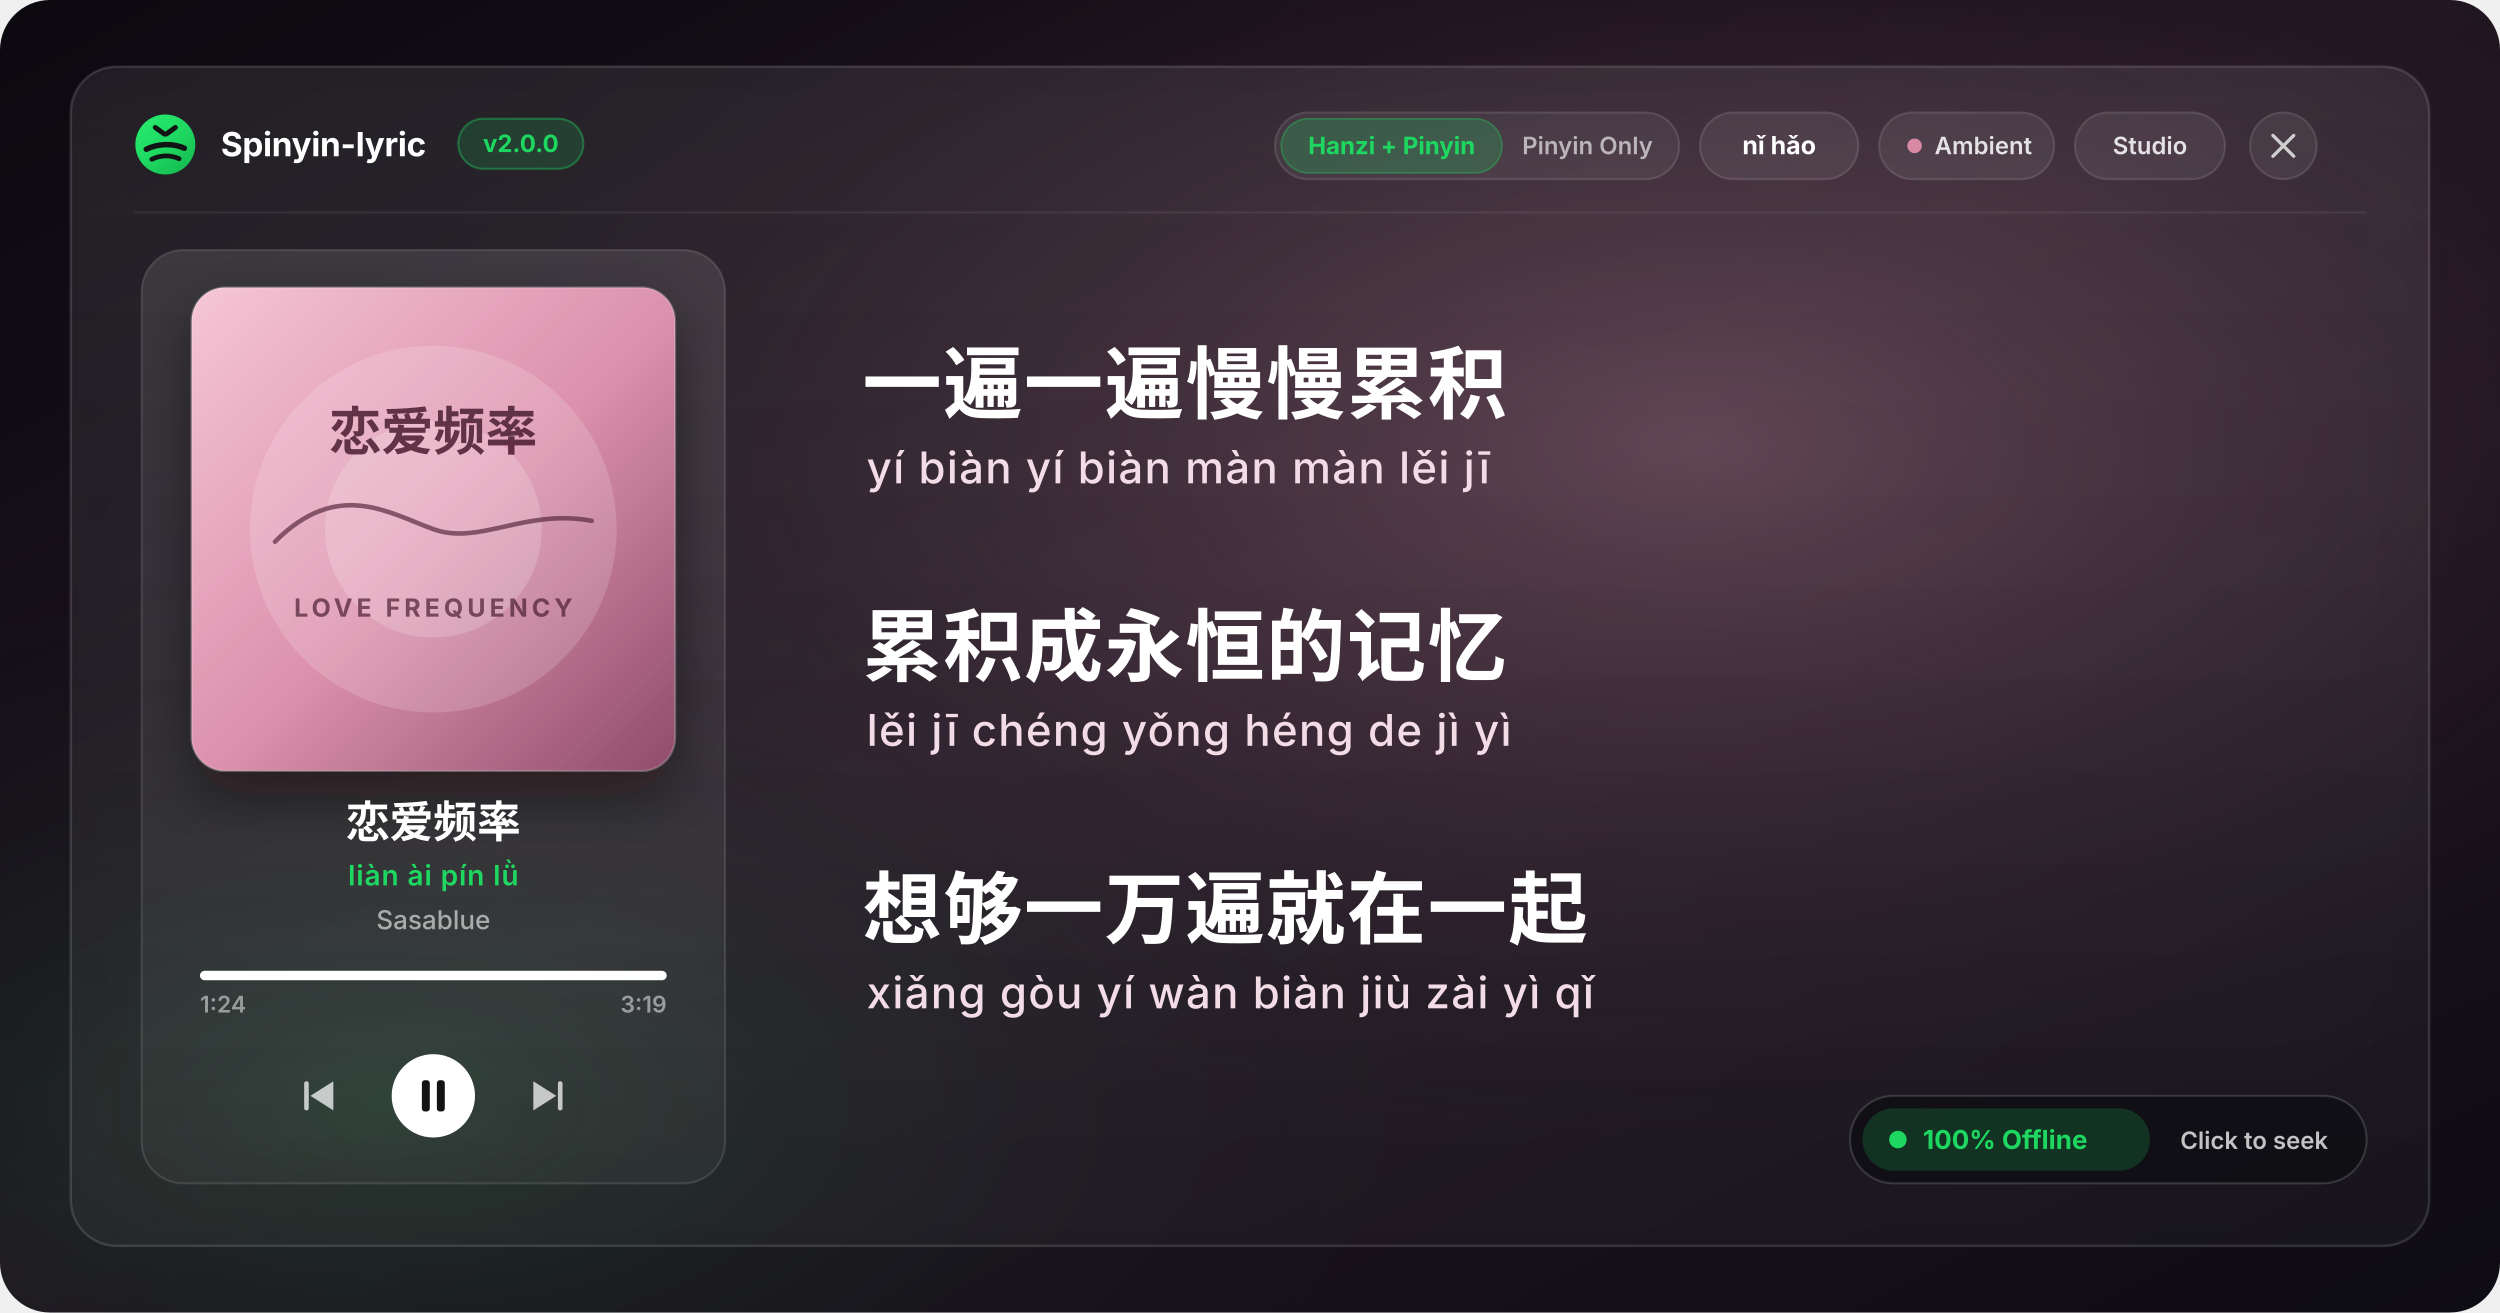
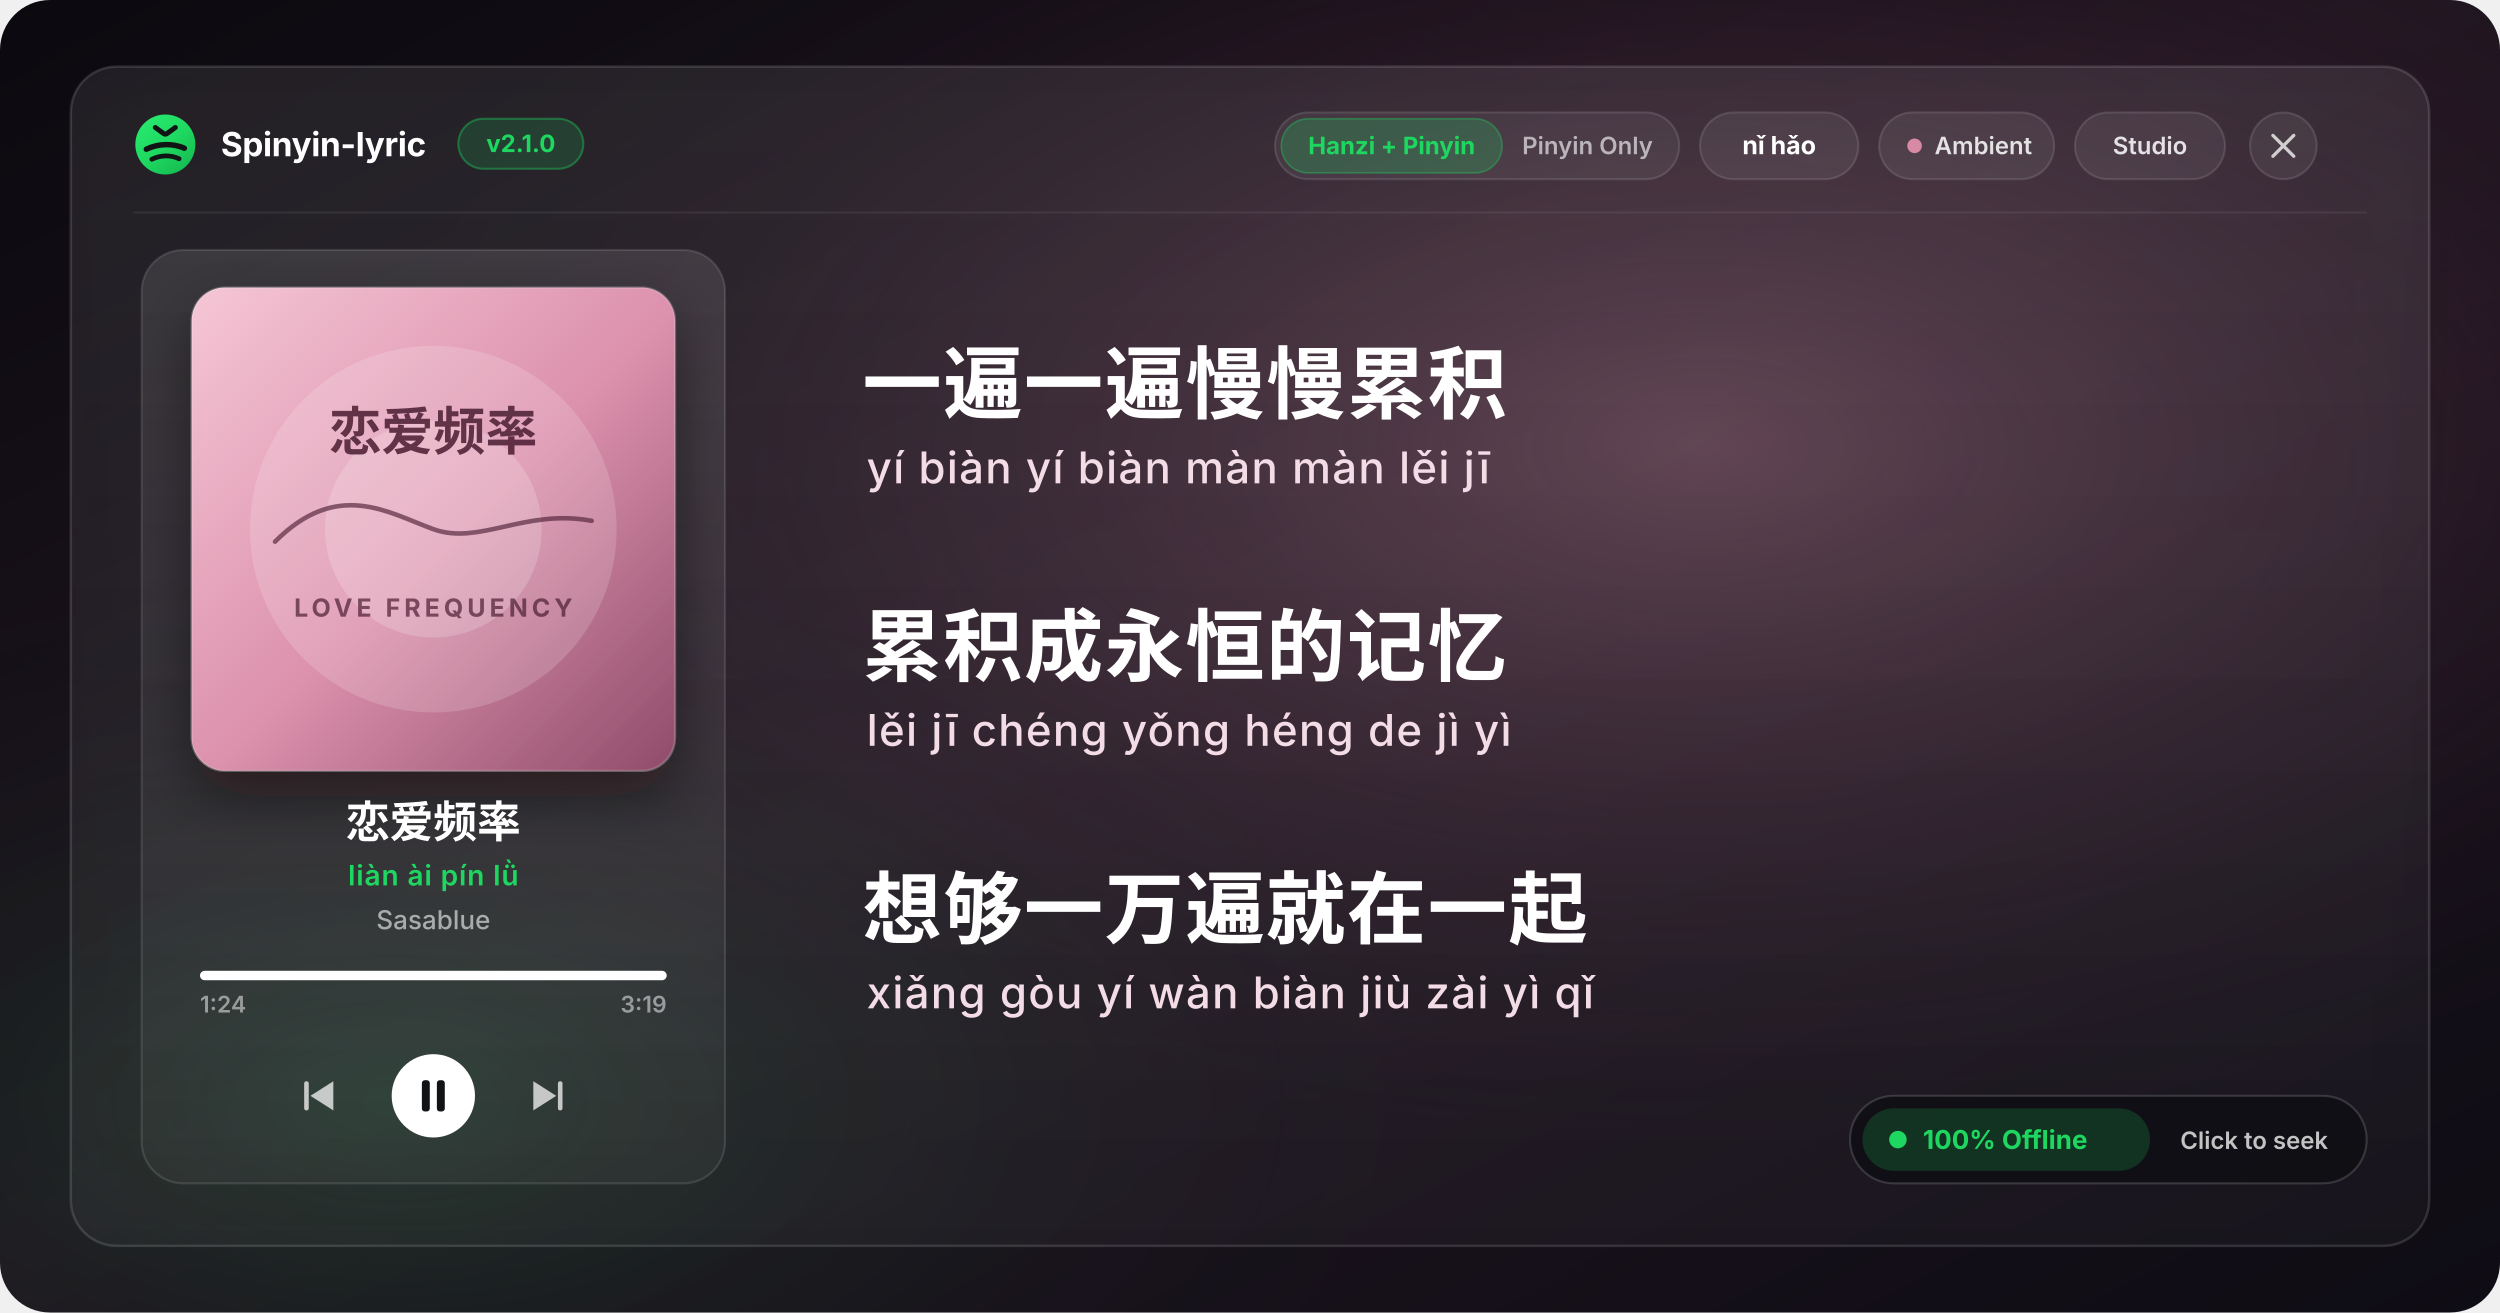
- <svg xmlns="http://www.w3.org/2000/svg" viewBox="0 0 1200 630" width="1200" height="630" role="img" aria-label="Spinyin-lyric v2.0.0 Standalone Liquid Glass Lyrics Stage preview">
+ <svg xmlns="http://www.w3.org/2000/svg" viewBox="0 0 1200 630" width="1200" height="630" role="img" aria-label="Spinyin-lyric v2.1.0 Standalone Liquid Glass Lyrics Stage preview">
  <defs>
    <linearGradient id="bgGrad" x1="0%" y1="0%" x2="100%" y2="100%">
      <stop offset="0%" stop-color="#0b090f" />
      <stop offset="48%" stop-color="#201520" />
      <stop offset="100%" stop-color="#0e0c14" />
    </linearGradient>
    <radialGradient id="glowRose" cx="68%" cy="34%" r="56%">
      <stop offset="0%" stop-color="#d88aa4" stop-opacity="0.30" />
      <stop offset="56%" stop-color="#7c425d" stop-opacity="0.12" />
      <stop offset="100%" stop-color="#0b090f" stop-opacity="0" />
    </radialGradient>
    <radialGradient id="glowMint" cx="16%" cy="84%" r="44%">
      <stop offset="0%" stop-color="#1ed760" stop-opacity="0.15" />
      <stop offset="100%" stop-color="#0b090f" stop-opacity="0" />
    </radialGradient>
    <linearGradient id="stageGlass" x1="0%" y1="0%" x2="0%" y2="100%">
      <stop offset="0%" stop-color="#ffffff" stop-opacity="0.075" />
      <stop offset="100%" stop-color="#ffffff" stop-opacity="0.025" />
    </linearGradient>
    <linearGradient id="cardGlass" x1="0%" y1="0%" x2="0%" y2="100%">
      <stop offset="0%" stop-color="#ffffff" stop-opacity="0.105" />
      <stop offset="100%" stop-color="#ffffff" stop-opacity="0.035" />
    </linearGradient>
    <linearGradient id="topSpecular" x1="0%" y1="0%" x2="100%" y2="0%">
      <stop offset="0%" stop-color="#ffffff" stop-opacity="0" />
      <stop offset="30%" stop-color="#ffffff" stop-opacity="0.28" />
      <stop offset="70%" stop-color="#ffffff" stop-opacity="0.28" />
      <stop offset="100%" stop-color="#ffffff" stop-opacity="0" />
    </linearGradient>
    <linearGradient id="coverGrad" x1="0%" y1="0%" x2="100%" y2="100%">
      <stop offset="0%" stop-color="#f5c6d6" />
      <stop offset="52%" stop-color="#dc91ac" />
      <stop offset="100%" stop-color="#8f4c6a" />
    </linearGradient>
    <linearGradient id="logoBadge" x1="18%" y1="10%" x2="84%" y2="92%">
      <stop offset="0%" stop-color="#27E86D" />
      <stop offset="52%" stop-color="#1ED760" />
      <stop offset="100%" stop-color="#16BD52" />
    </linearGradient>
    <filter id="softShadow" x="-12%" y="-12%" width="124%" height="124%">
      <feDropShadow dx="0" dy="16" stdDeviation="22" flood-color="#000000" flood-opacity="0.52" />
    </filter>
    <filter id="coverShadow" x="-15%" y="-15%" width="130%" height="130%">
      <feDropShadow dx="0" dy="12" stdDeviation="14" flood-color="#14080f" flood-opacity="0.45" />
    </filter>
    <clipPath id="coverClip">
      <rect x="92" y="138" width="232" height="232" rx="16" />
    </clipPath>
    <style>
      .sans { font-family: -apple-system, BlinkMacSystemFont, "Segoe UI", "PingFang SC", "Noto Sans SC", "Microsoft YaHei", system-ui, sans-serif; }
      .line1 { animation: active1 9s ease-in-out infinite; }
      .line2 { animation: active2 9s ease-in-out infinite; }
      .line3 { animation: active3 9s ease-in-out infinite; }
      .progressBar { animation: progressMove 9s linear infinite; transform-origin: 96px 468px; }
      .dotPulse { animation: dotGlow 2.4s ease-in-out infinite; }

      @keyframes active1 {
        0%, 28% { opacity: 1; }
        35%, 93% { opacity: 0.30; }
        100% { opacity: 1; }
      }
      @keyframes active2 {
        0%, 28% { opacity: 0.30; }
        35%, 61% { opacity: 1; }
        68%, 100% { opacity: 0.30; }
      }
      @keyframes active3 {
        0%, 61% { opacity: 0.30; }
        68%, 93% { opacity: 1; }
        100% { opacity: 0.30; }
      }
      @keyframes progressMove {
        0% { transform: scaleX(0.26); }
        100% { transform: scaleX(0.80); }
      }
      @keyframes dotGlow {
        0%, 100% { opacity: 1; }
        50% { opacity: 0.42; }
      }
    </style>
  </defs>
  <rect width="1200" height="630" rx="24" fill="url(#bgGrad)" />
  <rect width="1200" height="630" rx="24" fill="url(#glowRose)" />
  <rect width="1200" height="630" rx="24" fill="url(#glowMint)" />
  <rect x="34" y="32" width="1132" height="566" rx="22" fill="url(#stageGlass)" stroke="rgba(255,255,255,0.13)" stroke-width="1.2" filter="url(#softShadow)" />
  <line x1="88" y1="33" x2="1112" y2="33" stroke="url(#topSpecular)" stroke-width="1.2" />
  <g transform="translate(64, 54) scale(0.24)">
    <circle cx="64" cy="64" r="60" fill="url(#logoBadge)" />
    <g fill="none" stroke="#111315" stroke-linecap="round" stroke-linejoin="round">
      <path d="M 44 30 L 60.8 42.2 Q 64 44.5 67.2 42.2 L 84 30" stroke-width="10" />
      <path d="M 26 73.5 C 49 62, 79 61, 102 71.5" stroke-width="11" />
      <path d="M 37 93.5 C 54.5 85, 74.5 84.5 91.5 92.5" stroke-width="9.5" />
    </g>
  </g>
  <text x="106" y="75" class="sans" fill="#ffffff" font-size="16" font-weight="700" letter-spacing="-0.01em">Spinyin-lyric</text>
  <rect x="220" y="57" width="60" height="24" rx="12" fill="rgba(30,215,96,0.16)" stroke="rgba(30,215,96,0.38)" stroke-width="1" />
-   <text x="250" y="73" text-anchor="middle" class="sans" fill="#1ed760" font-size="11.5" font-weight="700">v2.0.0</text>
+   <text x="250" y="73" text-anchor="middle" class="sans" fill="#1ed760" font-size="11.5" font-weight="700">v2.1.0</text>
  <g transform="translate(612, 54)">
    <rect x="0" y="0" width="194" height="32" rx="16" fill="rgba(255,255,255,0.06)" stroke="rgba(255,255,255,0.12)" stroke-width="1" />
    <rect x="3" y="3" width="106" height="26" rx="13" fill="rgba(30,215,96,0.22)" stroke="rgba(30,215,96,0.35)" stroke-width="0.8" />
    <text x="56" y="20" text-anchor="middle" class="sans" fill="#1ed760" font-size="11.5" font-weight="700">Hanzi + Pinyin</text>
    <text x="150" y="20" text-anchor="middle" class="sans" fill="rgba(255,255,255,0.62)" font-size="11.5" font-weight="600">Pinyin Only</text>
    <rect x="204" y="0" width="76" height="32" rx="16" fill="rgba(255,255,255,0.07)" stroke="rgba(255,255,255,0.12)" stroke-width="1" />
    <text x="242" y="20" text-anchor="middle" class="sans" fill="#ffffff" font-size="12" font-weight="700">nǐ hǎo</text>
    <rect x="290" y="0" width="84" height="32" rx="16" fill="rgba(255,255,255,0.07)" stroke="rgba(255,255,255,0.12)" stroke-width="1" />
    <circle cx="307" cy="16" r="3.5" fill="#d88aa4" />
    <text x="340" y="20" text-anchor="middle" class="sans" fill="rgba(255,255,255,0.85)" font-size="11.5" font-weight="600">Ambient</text>
    <rect x="384" y="0" width="72" height="32" rx="16" fill="rgba(255,255,255,0.07)" stroke="rgba(255,255,255,0.12)" stroke-width="1" />
    <text x="420" y="20" text-anchor="middle" class="sans" fill="rgba(255,255,255,0.85)" font-size="11.5" font-weight="600">Studio</text>
    <circle cx="484" cy="16" r="16" fill="rgba(255,255,255,0.07)" stroke="rgba(255,255,255,0.12)" stroke-width="1" />
    <path d="M 479 11 L 489 21 M 489 11 L 479 21" stroke="rgba(255,255,255,0.75)" stroke-width="1.6" stroke-linecap="round" />
  </g>
  <line x1="64" y1="102" x2="1136" y2="102" stroke="rgba(255,255,255,0.07)" stroke-width="1" />
  <rect x="68" y="120" width="280" height="448" rx="20" fill="url(#cardGlass)" stroke="rgba(255,255,255,0.12)" stroke-width="1" />
  <g filter="url(#coverShadow)">
    <g clip-path="url(#coverClip)">
      <rect x="92" y="138" width="232" height="232" fill="url(#coverGrad)" />
      <circle cx="208" cy="254" r="88" fill="#ffffff" opacity="0.16" />
      <circle cx="208" cy="254" r="52" fill="#ffffff" opacity="0.18" />
      <path d="M132 260 C162 230, 186 246, 208 254 C230 262, 252 244, 284 250" fill="none" stroke="#4f2035" stroke-width="2.2" stroke-linecap="round" opacity="0.65" />
      <text x="208" y="216" text-anchor="middle" class="sans" fill="#4f2035" font-size="25" font-weight="800" opacity="0.88">恋爱频率</text>
      <text x="208" y="296" text-anchor="middle" class="sans" fill="#4f2035" font-size="12" font-weight="700" letter-spacing="0.16em" opacity="0.72">LOVE FREQUENCY</text>
    </g>
    <rect x="92" y="138" width="232" height="232" rx="16" fill="none" stroke="rgba(255,255,255,0.18)" stroke-width="1" />
  </g>
  <text x="208" y="402" text-anchor="middle" class="sans" fill="#ffffff" font-size="21" font-weight="700">恋爱频率</text>
  <text x="208" y="425" text-anchor="middle" class="sans" fill="#1ed760" font-size="13.5" font-weight="600" letter-spacing="0.03em">liàn ài pín lǜ</text>
  <text x="208" y="446" text-anchor="middle" class="sans" fill="rgba(255,255,255,0.58)" font-size="12.5" font-weight="500">Sasablue</text>
  <rect x="96" y="466" width="224" height="4.5" rx="2.25" fill="rgba(255,255,255,0.16)" />
  <rect x="96" y="466" width="224" height="4.5" rx="2.25" fill="#ffffff" class="progressBar" />
  <text x="96" y="486" class="sans" fill="rgba(255,255,255,0.50)" font-size="11" font-weight="600">1:24</text>
  <text x="320" y="486" text-anchor="end" class="sans" fill="rgba(255,255,255,0.50)" font-size="11" font-weight="600">3:19</text>
  <g transform="translate(208, 526)">
    <g transform="translate(-54, 0)" fill="rgba(255,255,255,0.72)">
      <rect x="-8" y="-7" width="2.2" height="14" rx="1" />
      <polygon points="6,-7 -5,0 6,7" />
    </g>
    <circle cx="0" cy="0" r="20" fill="#ffffff" />
    <rect x="-5.5" y="-7.5" width="3.8" height="15" rx="1.4" fill="#111315" />
    <rect x="1.7" y="-7.5" width="3.8" height="15" rx="1.4" fill="#111315" />
    <g transform="translate(54, 0)" fill="rgba(255,255,255,0.72)">
      <polygon points="-6,-7 5,0 -6,7" />
      <rect x="5.8" y="-7" width="2.2" height="14" rx="1" />
    </g>
  </g>
  <g transform="translate(414, 152)">
    <g class="line1">
      <text x="0" y="46" class="sans" fill="#ffffff" font-size="38" font-weight="800" letter-spacing="0.02em">一遍一遍慢慢累积</text>
      <text x="2" y="80" class="sans" fill="#f3dce5" font-size="21" font-weight="500" letter-spacing="0.03em">yí biàn yí biàn màn màn lěi jī</text>
    </g>
    <g class="line2" transform="translate(0, 126)">
      <text x="0" y="46" class="sans" fill="#ffffff" font-size="38" font-weight="800" letter-spacing="0.02em">累积成永恒的记忆</text>
      <text x="2" y="80" class="sans" fill="#f3dce5" font-size="21" font-weight="500" letter-spacing="0.03em">lěi jī chéng yǒng héng de jì yì</text>
    </g>
    <g class="line3" transform="translate(0, 252)">
      <text x="0" y="46" class="sans" fill="#ffffff" font-size="38" font-weight="800" letter-spacing="0.02em">想够一万遍就在一起</text>
      <text x="2" y="80" class="sans" fill="#f3dce5" font-size="21" font-weight="500" letter-spacing="0.03em">xiǎng gòu yí wàn biàn jiù zài yì qǐ</text>
    </g>
  </g>
  <g transform="translate(888, 526)">
    <rect x="0" y="0" width="248" height="42" rx="21" fill="rgba(14,14,19,0.82)" stroke="rgba(255,255,255,0.15)" stroke-width="1" />
    <rect x="6" y="6" width="138" height="30" rx="15" fill="rgba(30,215,96,0.18)" />
    <circle cx="23" cy="21" r="4.2" fill="#1ed760" class="dotPulse" />
    <text x="35" y="25.5" class="sans" fill="#1ed760" font-size="12.5" font-weight="700">100% Offline</text>
    <text x="194" y="25.5" text-anchor="middle" class="sans" fill="rgba(255,255,255,0.75)" font-size="11.5" font-weight="600">Click to seek</text>
  </g>
</svg>
